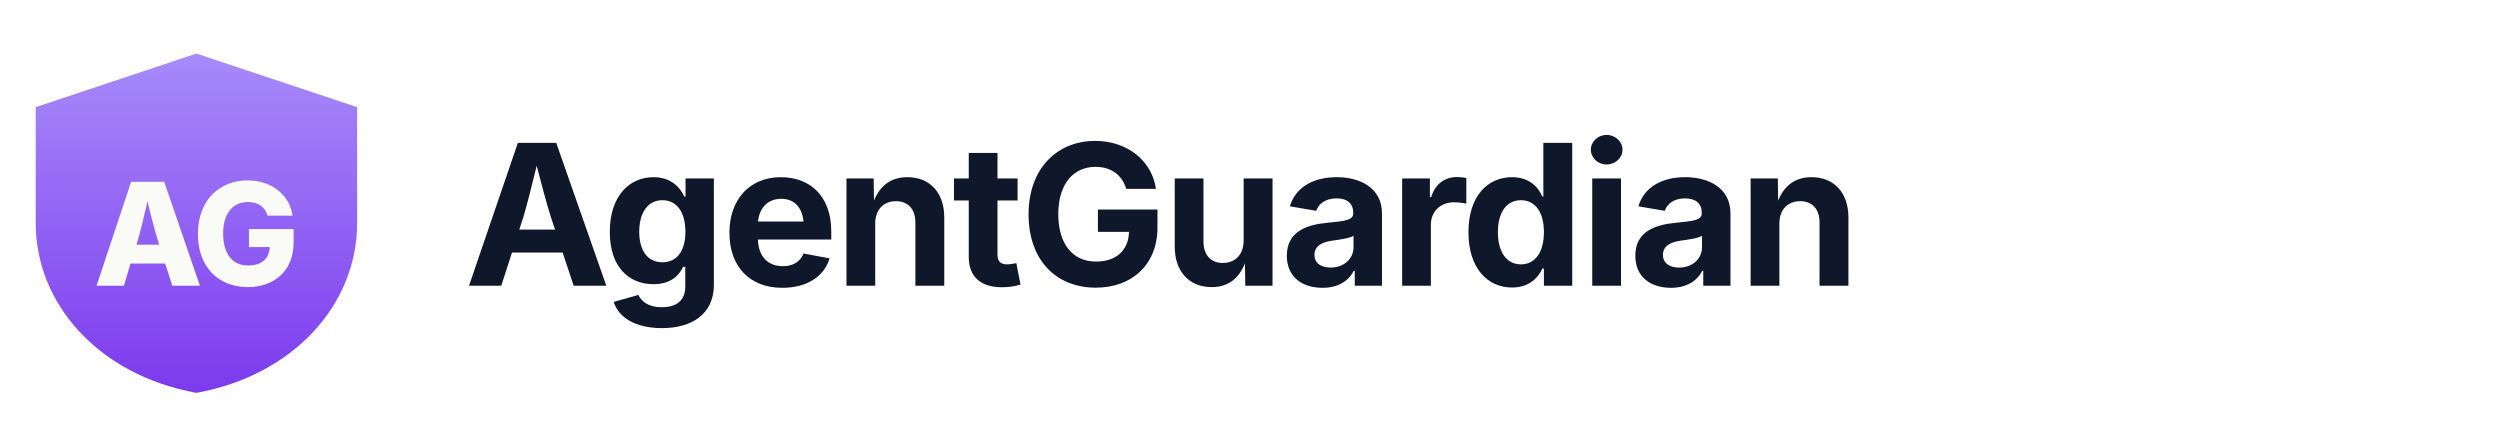
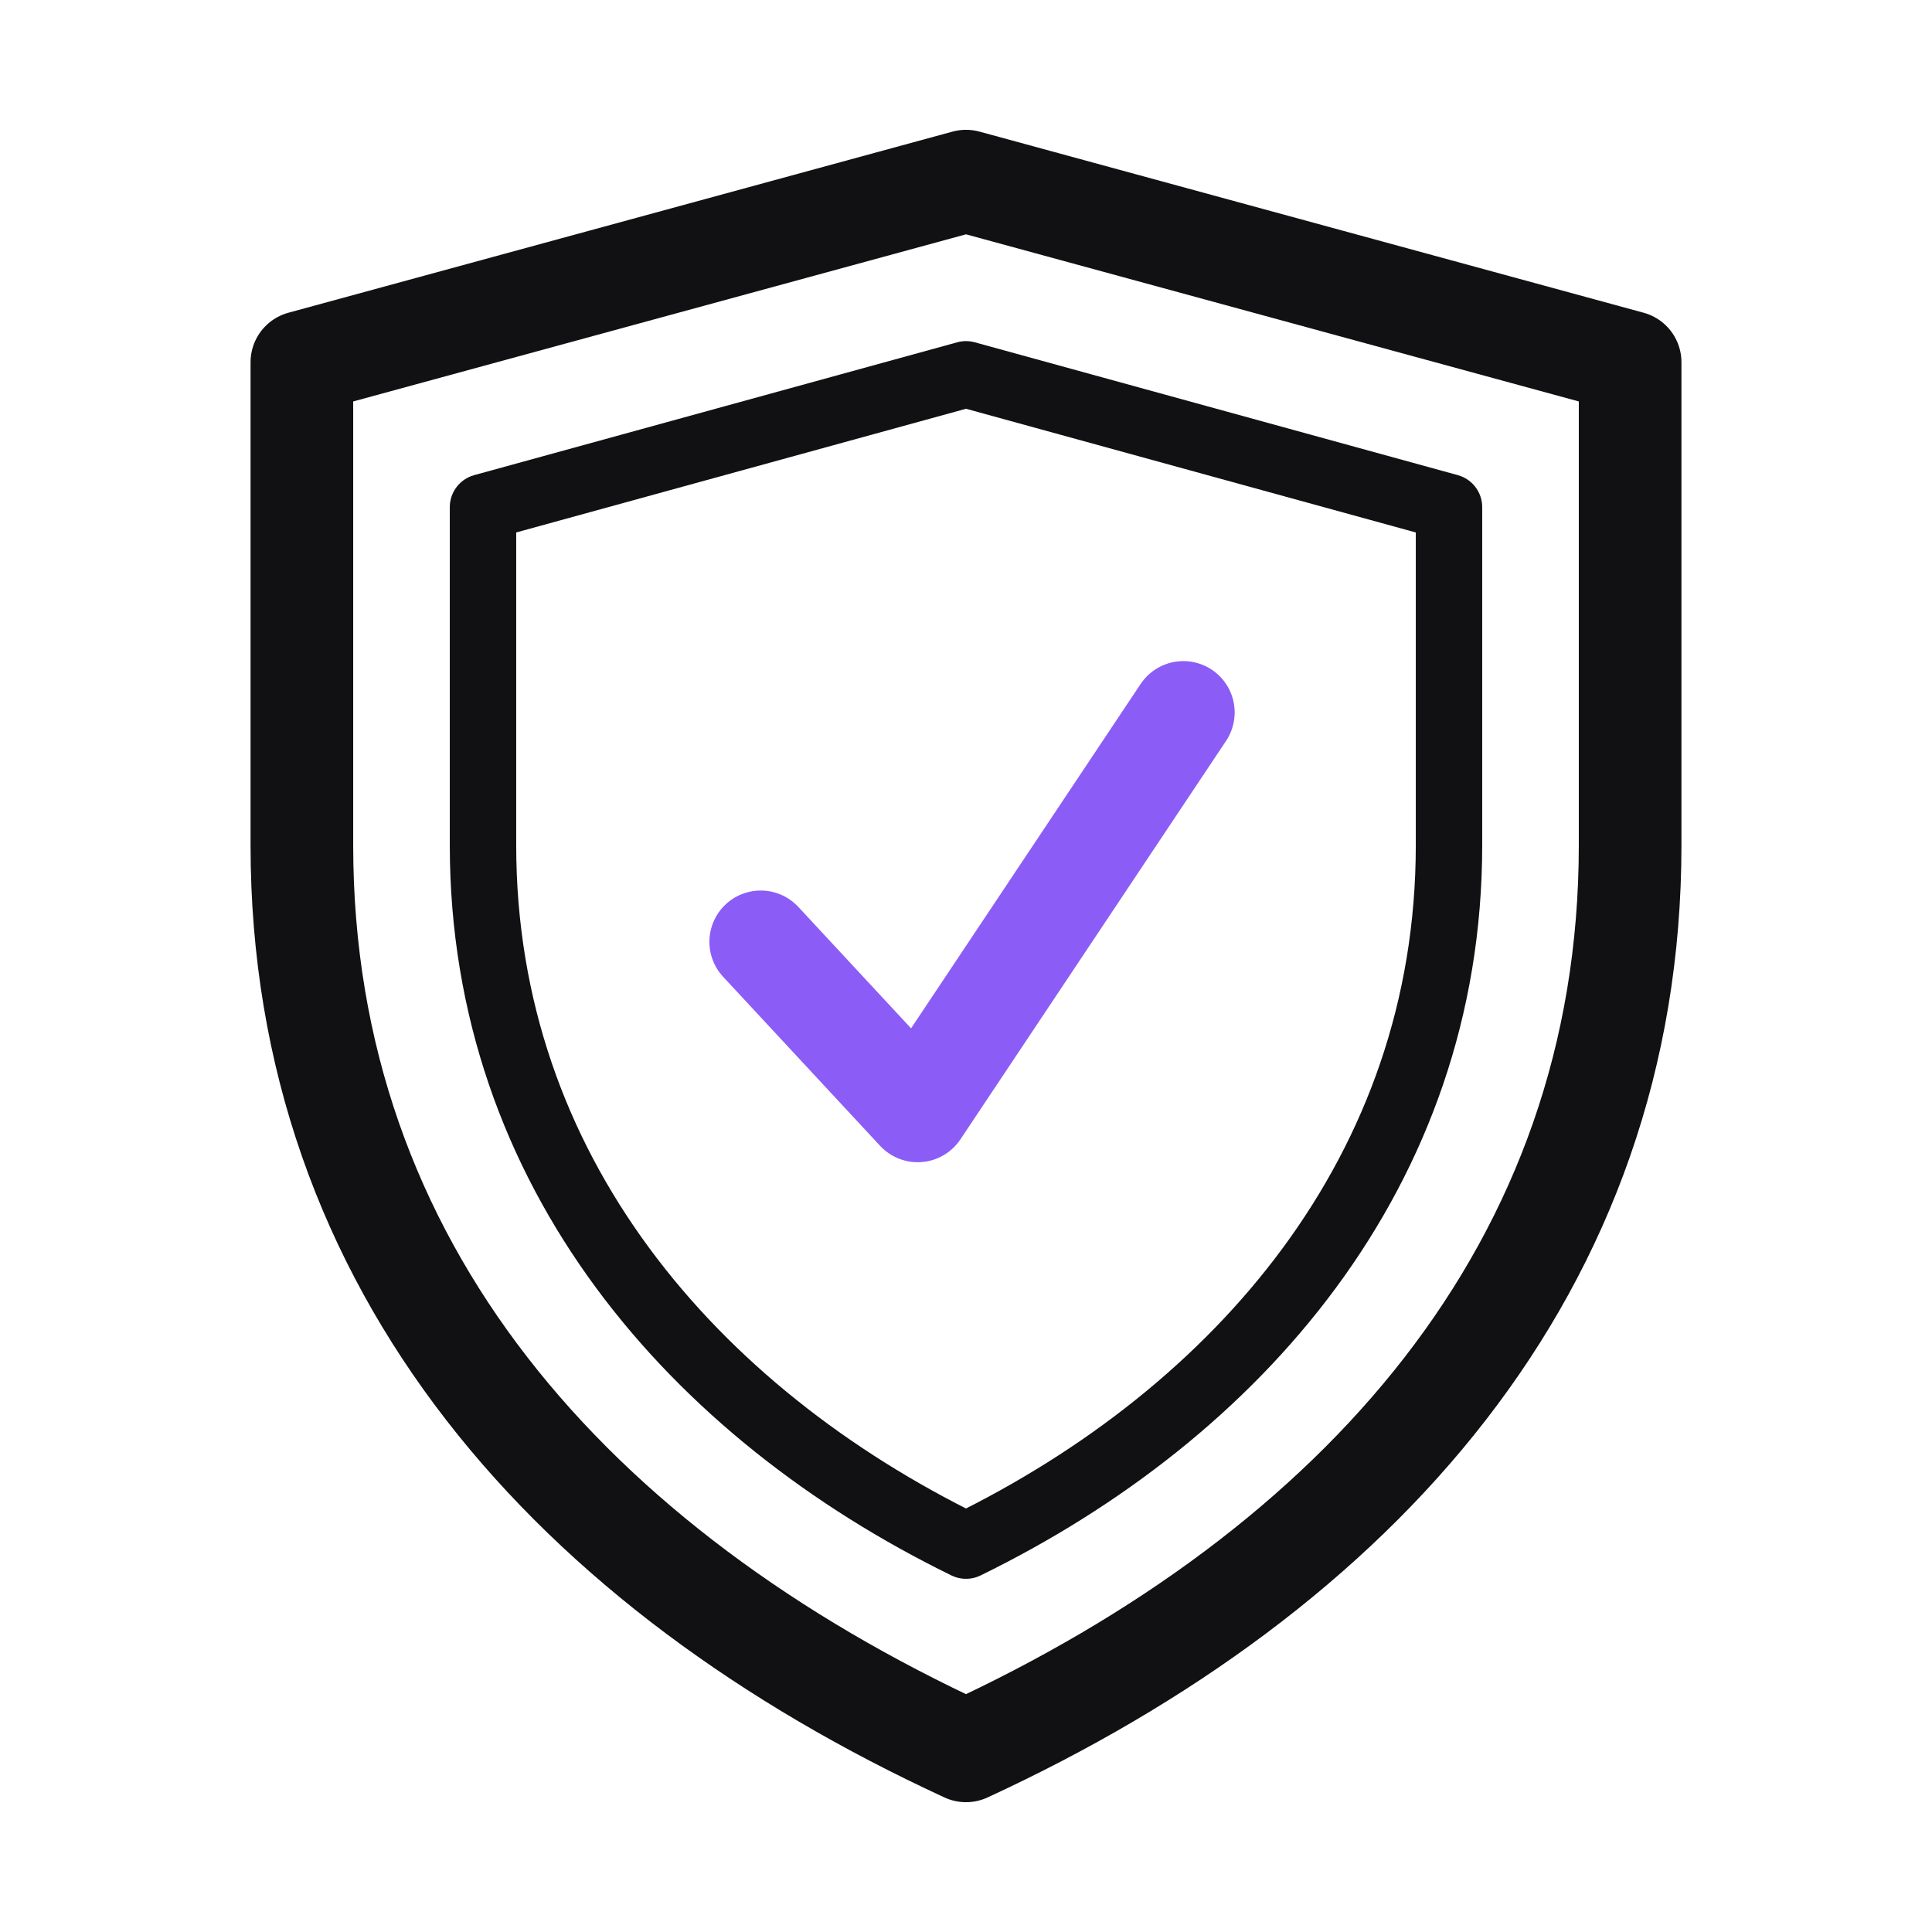
- <svg xmlns="http://www.w3.org/2000/svg" viewBox="0 0 280 48" width="280" height="48">
-   <defs>
-     <linearGradient id="g" x1="0" y1="0" x2="0" y2="1">
-       <stop offset="0" stop-color="#A78BFA" />
-       <stop offset="1" stop-color="#7C3AED" />
-     </linearGradient>
-   </defs>
-   <g transform="translate(4,6)">
-     <path d="M18 0 L0 6 V19 C0 28 7 36 18 38 C29 36 36 28 36 19 V6 Z" fill="url(#g)" />
-     <text x="18" y="26" text-anchor="middle" font-family="-apple-system,BlinkMacSystemFont,'Segoe UI',sans-serif" font-weight="800" font-size="16" fill="#fafaf7" letter-spacing="-0.5">AG</text>
-   </g>
-   <text x="52" y="32" font-family="-apple-system,BlinkMacSystemFont,'Segoe UI',sans-serif" font-weight="700" font-size="22" fill="#0f172a" letter-spacing="-0.5">AgentGuardian</text>
+ <svg xmlns="http://www.w3.org/2000/svg" viewBox="0 0 32 32" fill="none" stroke="#111013" stroke-width="1.7" stroke-linecap="round" stroke-linejoin="round" role="img" aria-label="AgentGuardian">
+   <path d="M16 3 L27 6 V14 C27 21 22.5 26 16 29 C9.5 26 5 21 5 14 V6 Z" />
+   <path d="M16 6.2 L24 8.4 V14 C24 19.4 20.5 23.4 16 25.6 C11.5 23.4 8 19.4 8 14 V8.4 Z" stroke-width="1.1" />
+   <path d="M12.6 15.6 L15.2 18.4 L19.6 11.8" stroke="#8B5CF6" />
</svg>
